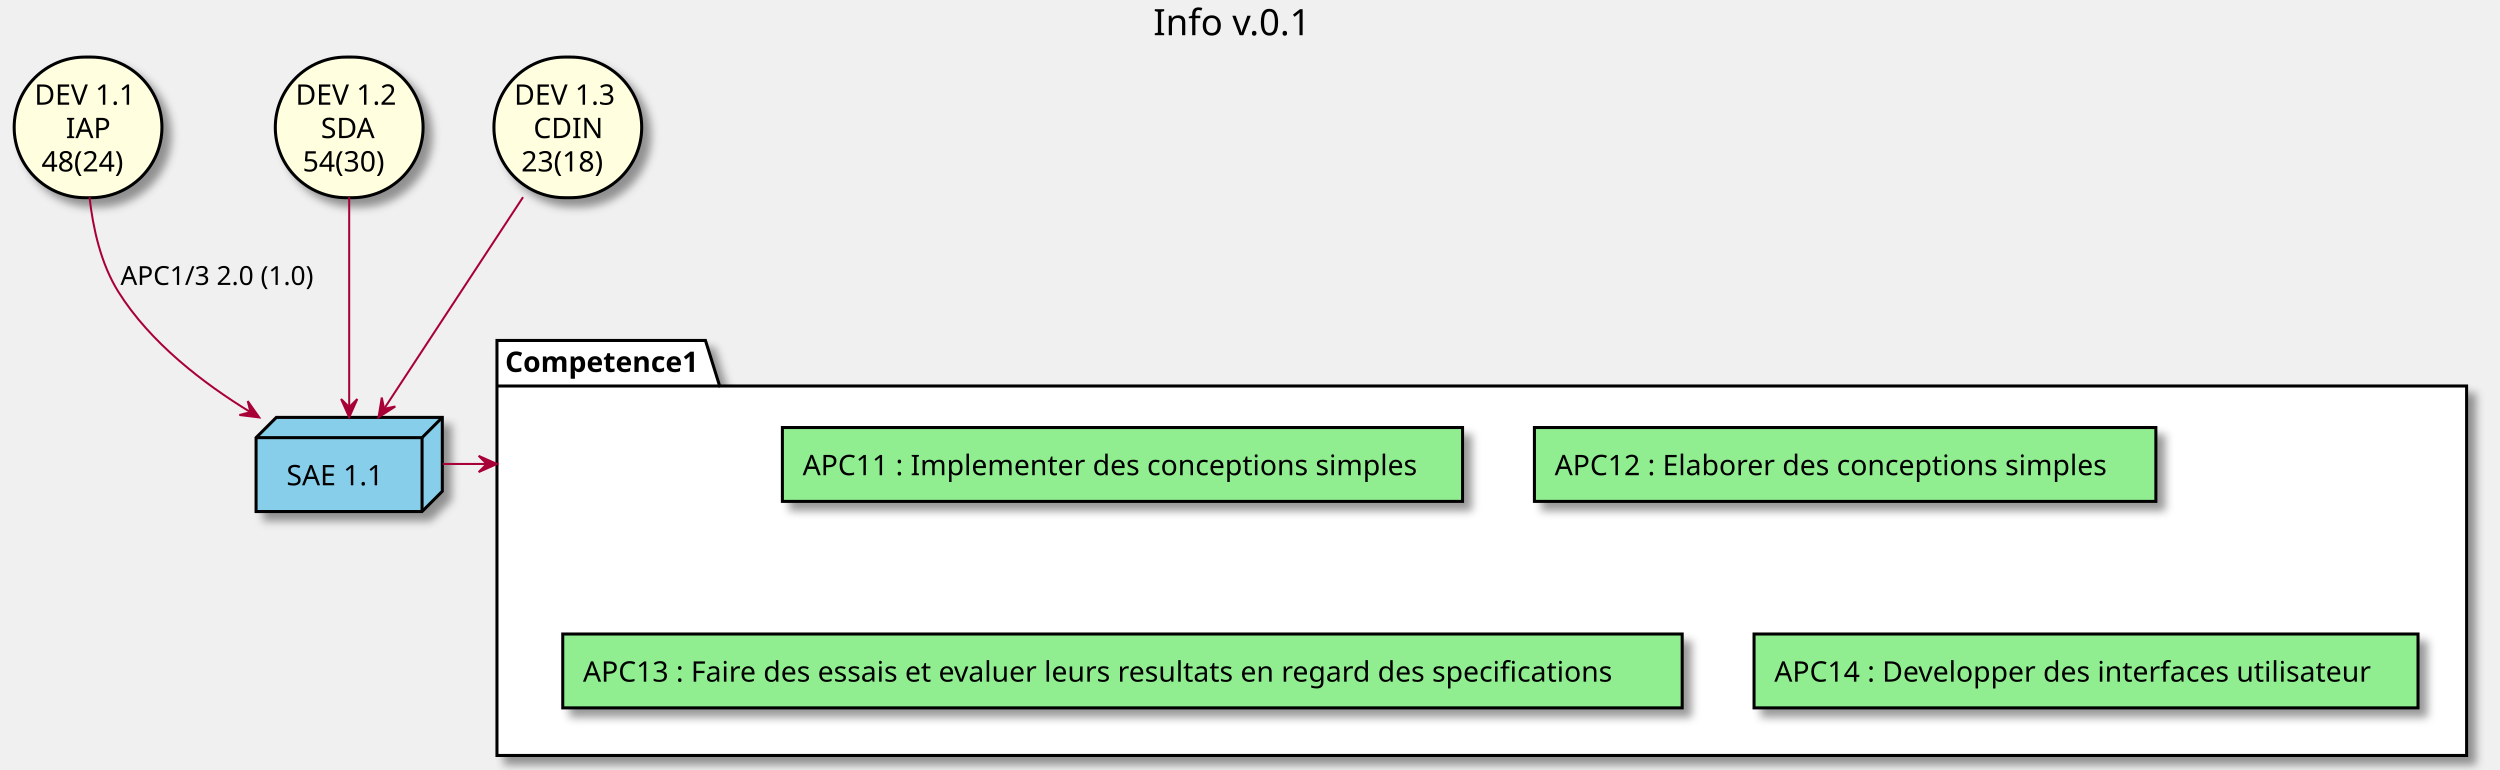
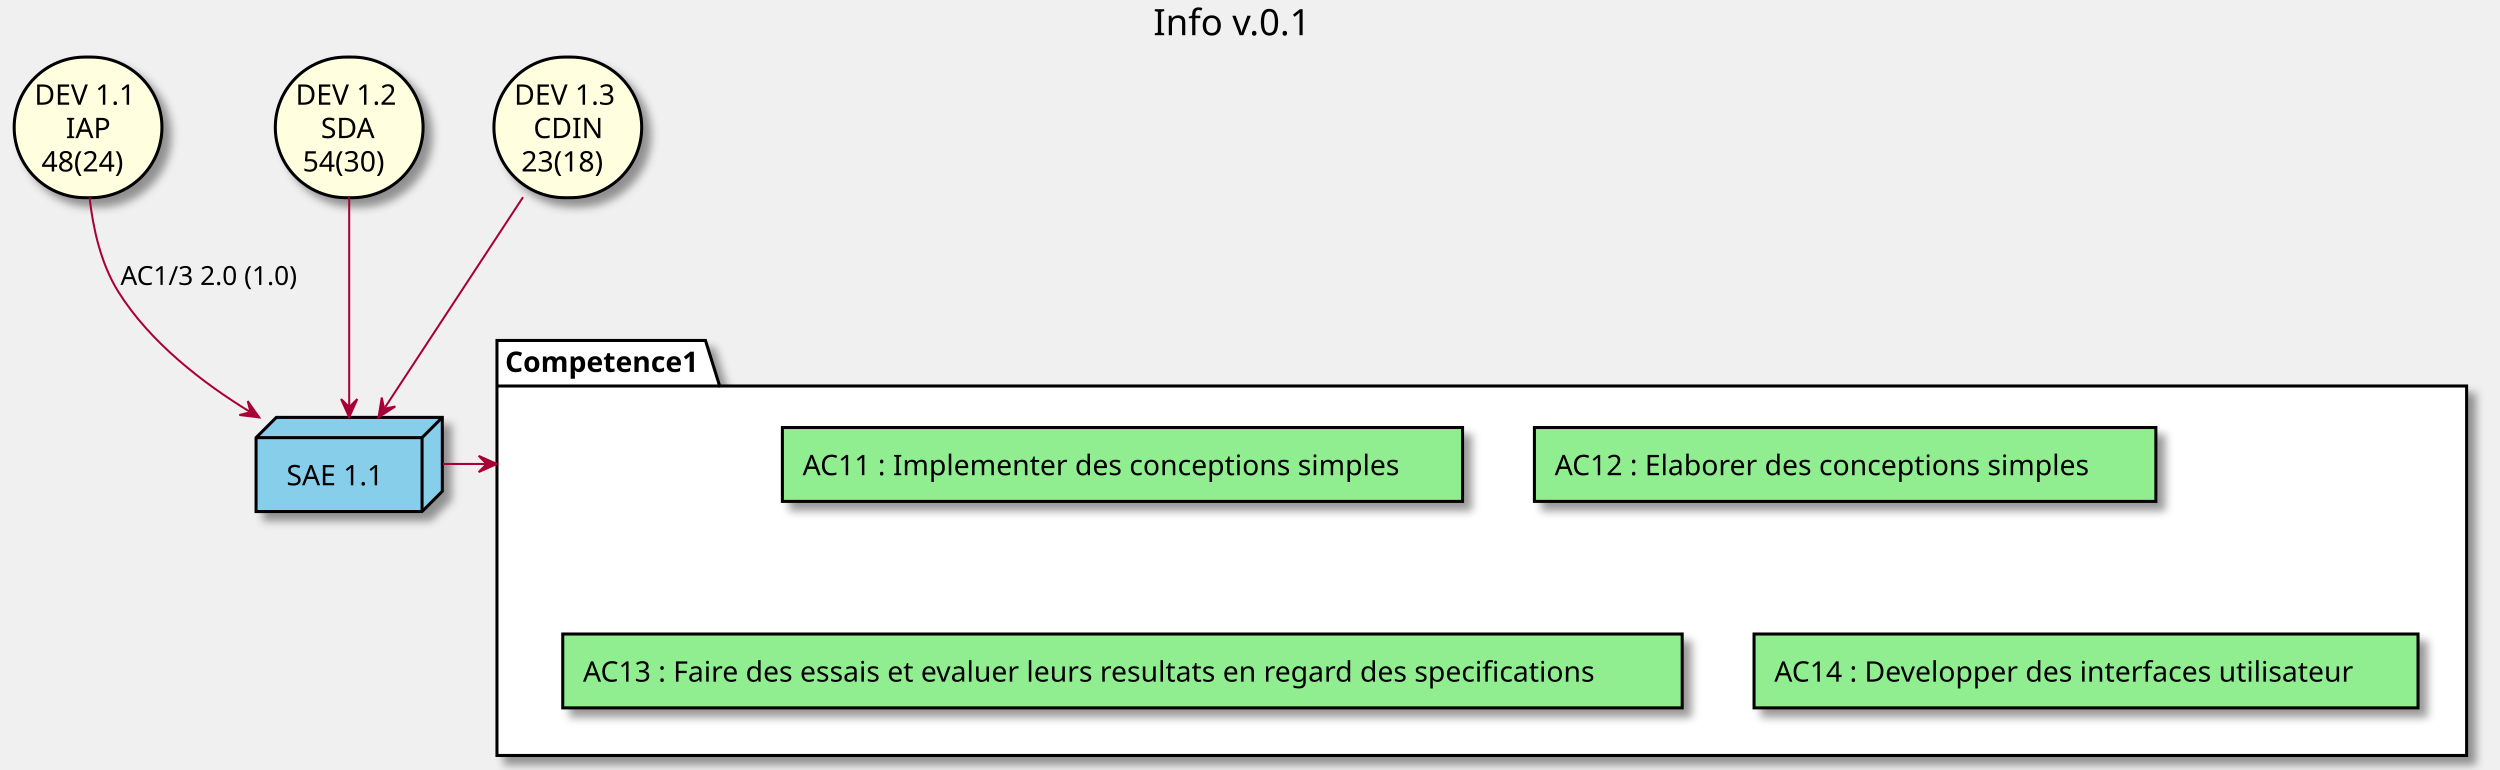
<svg xmlns="http://www.w3.org/2000/svg" contentScriptType="application/ecmascript" contentStyleType="text/css" height="380px" preserveAspectRatio="none" style="width:1235px;height:380px;" version="1.1" viewBox="0 0 1235 380" width="1235px" zoomAndPan="magnify">
  <defs>
    <filter height="300%" id="f1tk9956bd0bdk" width="300%" x="-1" y="-1">
      <feGaussianBlur result="blurOut" stdDeviation="2.0" />
      <feColorMatrix in="blurOut" result="blurOut2" type="matrix" values="0 0 0 0 0 0 0 0 0 0 0 0 0 0 0 0 0 0 .4 0" />
      <feOffset dx="4.0" dy="4.0" in="blurOut2" result="blurOut3" />
      <feBlend in="SourceGraphic" in2="blurOut3" mode="normal" />
    </filter>
  </defs>
  <g>
    <text fill="#000000" font-family="sans-serif" font-size="18" lengthAdjust="spacing" textLength="83" x="569.75" y="17.402">Info v.0.1</text>
    <polygon fill="#FFFFFF" filter="url(#f1tk9956bd0bdk)" points="245.5,168.199,348.5,168.199,355.5,190.688,1218.5,190.688,1218.5,373.199,245.5,373.199,245.5,168.199" style="stroke:#000000;stroke-width:1.5;" />
    <line style="stroke:#000000;stroke-width:1.5;" x1="245.5" x2="355.5" y1="190.688" y2="190.688" />
    <text fill="#000000" font-family="sans-serif" font-size="14" font-weight="bold" lengthAdjust="spacing" textLength="97" x="249.5" y="183.734">Competence1</text>
    <rect fill="#90EE90" filter="url(#f1tk9956bd0bdk)" height="36.488" style="stroke:#000000;stroke-width:1.5;" width="336" x="386.5" y="211.199" />
-     <text fill="#000000" font-family="sans-serif" font-size="14" lengthAdjust="spacing" textLength="316" x="396.5" y="234.734">APC11 : Implementer des conceptions simples</text>
+     <text fill="#000000" font-family="sans-serif" font-size="14" lengthAdjust="spacing" textLength="316" x="396.5" y="234.734">AC11 : Implementer des conceptions simples</text>
    <rect fill="#90EE90" filter="url(#f1tk9956bd0bdk)" height="36.488" style="stroke:#000000;stroke-width:1.5;" width="307" x="758" y="211.199" />
-     <text fill="#000000" font-family="sans-serif" font-size="14" lengthAdjust="spacing" textLength="287" x="768" y="234.734">APC12 : Elaborer des conceptions simples</text>
+     <text fill="#000000" font-family="sans-serif" font-size="14" lengthAdjust="spacing" textLength="287" x="768" y="234.734">AC12 : Elaborer des conceptions simples</text>
    <rect fill="#90EE90" filter="url(#f1tk9956bd0bdk)" height="36.488" style="stroke:#000000;stroke-width:1.5;" width="553" x="278" y="313.199" />
-     <text fill="#000000" font-family="sans-serif" font-size="14" lengthAdjust="spacing" textLength="533" x="288" y="336.734">APC13 : Faire des essais et evaluer leurs resultats en regard des specifications</text>
+     <text fill="#000000" font-family="sans-serif" font-size="14" lengthAdjust="spacing" textLength="533" x="288" y="336.734">AC13 : Faire des essais et evaluer leurs resultats en regard des specifications</text>
    <rect fill="#90EE90" filter="url(#f1tk9956bd0bdk)" height="36.488" style="stroke:#000000;stroke-width:1.5;" width="328" x="866.5" y="313.199" />
-     <text fill="#000000" font-family="sans-serif" font-size="14" lengthAdjust="spacing" textLength="308" x="876.5" y="336.734">APC14 : Developper des interfaces utilisateur</text>
+     <text fill="#000000" font-family="sans-serif" font-size="14" lengthAdjust="spacing" textLength="308" x="876.5" y="336.734">AC14 : Developper des interfaces utilisateur</text>
    <rect fill="#FFFFE0" filter="url(#f1tk9956bd0bdk)" height="69.465" rx="35" ry="35" style="stroke:#000000;stroke-width:1.5;" width="73" x="7" y="28.199" />
    <text fill="#000000" font-family="sans-serif" font-size="14" lengthAdjust="spacing" textLength="53" x="17" y="51.734">DEV 1.1</text>
    <text fill="#000000" font-family="sans-serif" font-size="14" lengthAdjust="spacing" textLength="22" x="32.5" y="68.223">IAP</text>
    <text fill="#000000" font-family="sans-serif" font-size="14" lengthAdjust="spacing" textLength="46" x="20.5" y="84.711">48(24)</text>
    <rect fill="#FFFFE0" filter="url(#f1tk9956bd0bdk)" height="69.465" rx="35" ry="35" style="stroke:#000000;stroke-width:1.5;" width="73" x="136" y="28.199" />
    <text fill="#000000" font-family="sans-serif" font-size="14" lengthAdjust="spacing" textLength="53" x="146" y="51.734">DEV 1.2</text>
    <text fill="#000000" font-family="sans-serif" font-size="14" lengthAdjust="spacing" textLength="28" x="158.5" y="68.223">SDA</text>
    <text fill="#000000" font-family="sans-serif" font-size="14" lengthAdjust="spacing" textLength="46" x="149.5" y="84.711">54(30)</text>
    <rect fill="#FFFFE0" filter="url(#f1tk9956bd0bdk)" height="69.465" rx="35" ry="35" style="stroke:#000000;stroke-width:1.5;" width="73" x="244" y="28.199" />
    <text fill="#000000" font-family="sans-serif" font-size="14" lengthAdjust="spacing" textLength="53" x="254" y="51.734">DEV 1.3</text>
    <text fill="#000000" font-family="sans-serif" font-size="14" lengthAdjust="spacing" textLength="34" x="263.5" y="68.223">CDIN</text>
    <text fill="#000000" font-family="sans-serif" font-size="14" lengthAdjust="spacing" textLength="46" x="257.5" y="84.711">23(18)</text>
    <polygon fill="#87CEEB" filter="url(#f1tk9956bd0bdk)" points="126.5,216.199,136.5,206.199,218.5,206.199,218.5,242.688,208.5,252.688,126.5,252.688,126.5,216.199" style="stroke:#000000;stroke-width:1.5;" />
    <line style="stroke:#000000;stroke-width:1.5;" x1="208.5" x2="218.5" y1="216.199" y2="206.199" />
    <line style="stroke:#000000;stroke-width:1.5;" x1="126.5" x2="208.5" y1="216.199" y2="216.199" />
    <line style="stroke:#000000;stroke-width:1.5;" x1="208.5" x2="208.5" y1="216.199" y2="252.688" />
    <text fill="#000000" font-family="sans-serif" font-size="14" lengthAdjust="spacing" textLength="52" x="141.5" y="239.734">SAE 1.1</text>
    <path d="M218.7,229.199 C224.41,229.199 230.12,229.199 235.83,229.199 C238.685,229.199 241.54,229.199 244.395,229.199 C244.752,229.199 245.109,229.199 245.466,229.199 " fill="none" id="sae11-to-Competence1" style="stroke:#A80036;stroke-width:1.0;" />
    <polygon fill="#A80036" points="245.466,229.199,236.466,225.199,240.466,229.199,236.466,233.199,245.466,229.199" style="stroke:#A80036;stroke-width:1.0;" />
    <path d="M258.38,97.389 C238.12,128.259 208.51,173.349 189.89,201.719 " fill="none" id="cdin-to-sae11" style="stroke:#A80036;stroke-width:1.0;" />
    <polygon fill="#A80036" points="187,206.119,195.287,200.797,189.747,201.941,188.602,196.402,187,206.119" style="stroke:#A80036;stroke-width:1.0;" />
    <path d="M44.24,97.449 C45.91,112.699 49.82,130.349 58.5,144.199 C74.24,169.299 100.42,189.379 123.72,203.609 " fill="none" id="iap-to-sae11" style="stroke:#A80036;stroke-width:1.0;" />
    <polygon fill="#A80036" points="128.04,206.199,122.38,198.139,123.752,203.627,118.265,204.999,128.04,206.199" style="stroke:#A80036;stroke-width:1.0;" />
-     <text fill="#000000" font-family="sans-serif" font-size="13" lengthAdjust="spacing" textLength="104" x="59.5" y="140.768">APC1/3 2.0 (1.0)</text>
+     <text fill="#000000" font-family="sans-serif" font-size="13" lengthAdjust="spacing" textLength="104" x="59.5" y="140.768">AC1/3 2.0 (1.0)</text>
    <path d="M172.5,97.389 C172.5,127.999 172.5,172.609 172.5,201.009 " fill="none" id="sda-to-sae11" style="stroke:#A80036;stroke-width:1.0;" />
    <polygon fill="#A80036" points="172.5,206.119,176.5,197.119,172.5,201.119,168.5,197.119,172.5,206.119" style="stroke:#A80036;stroke-width:1.0;" />
  </g>
</svg>
